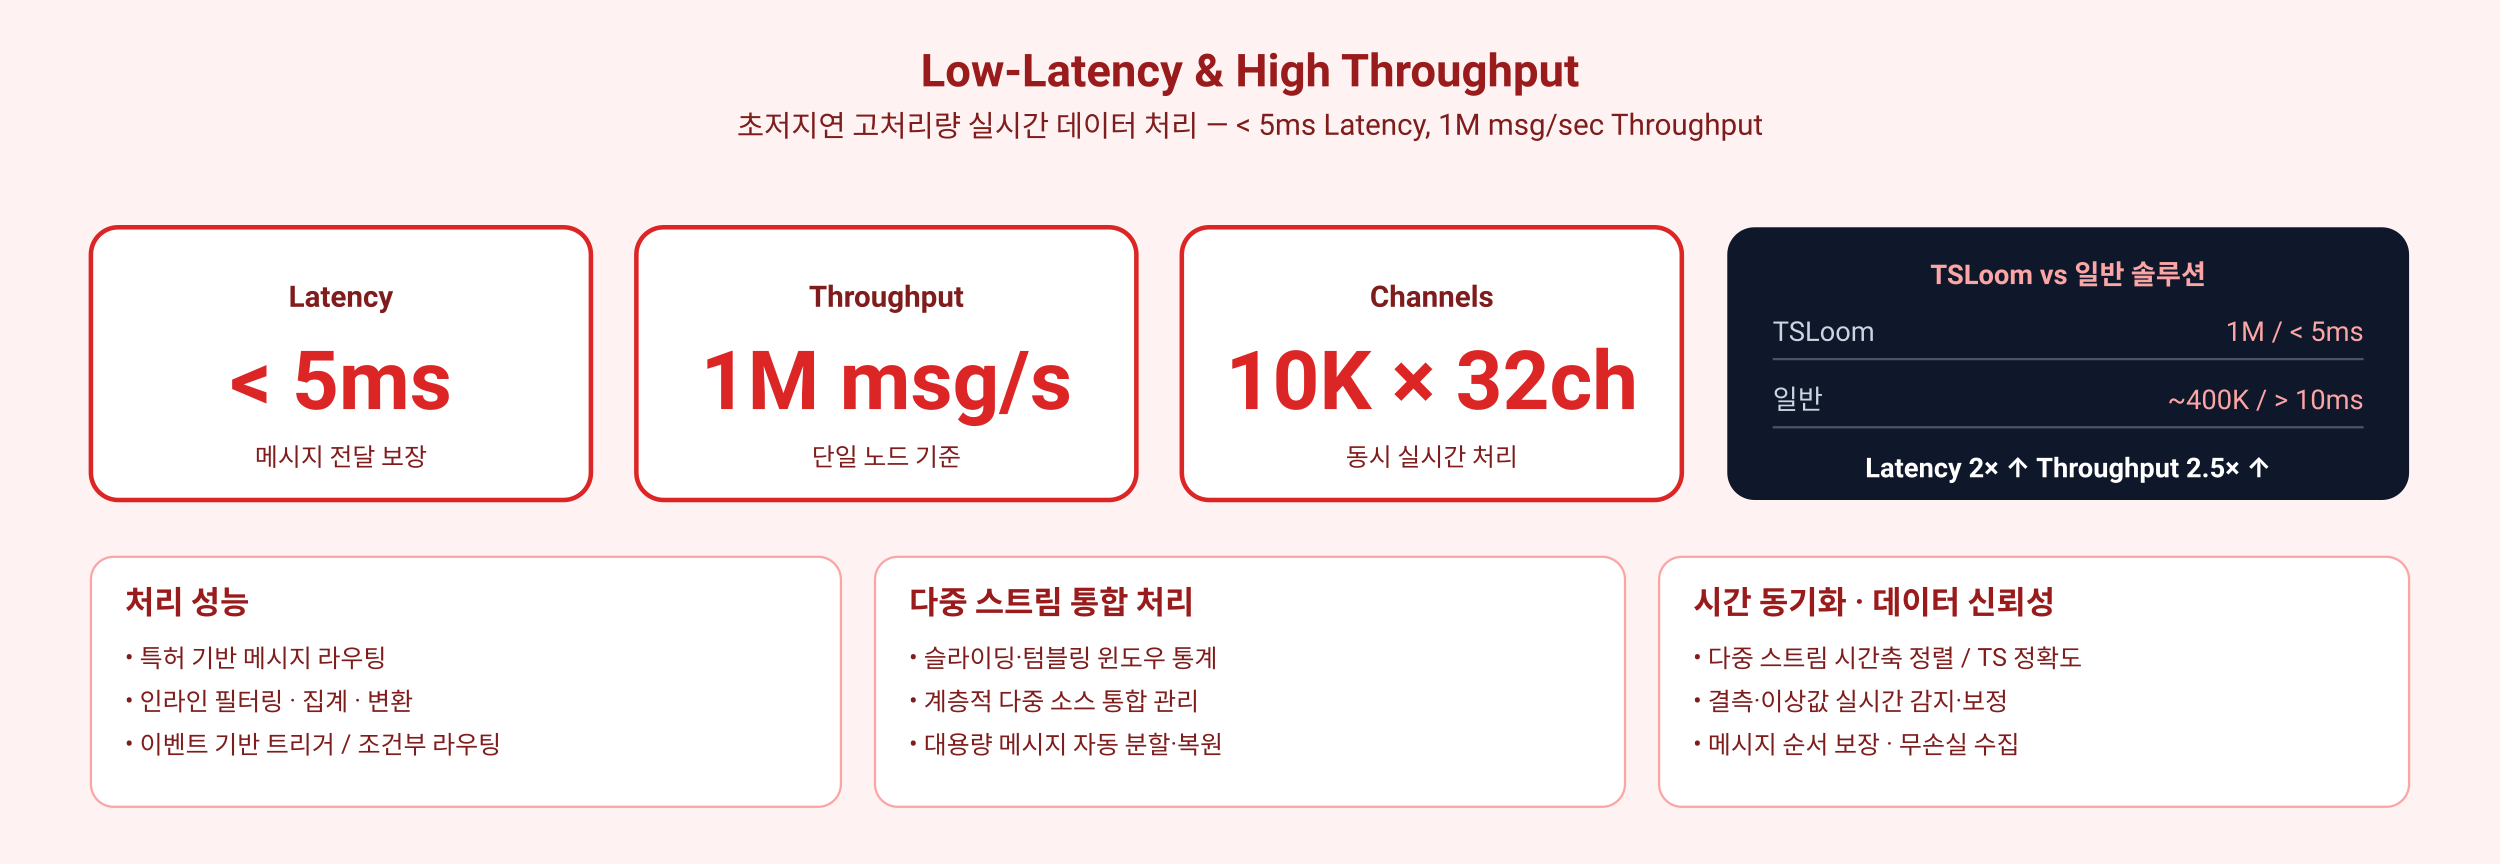
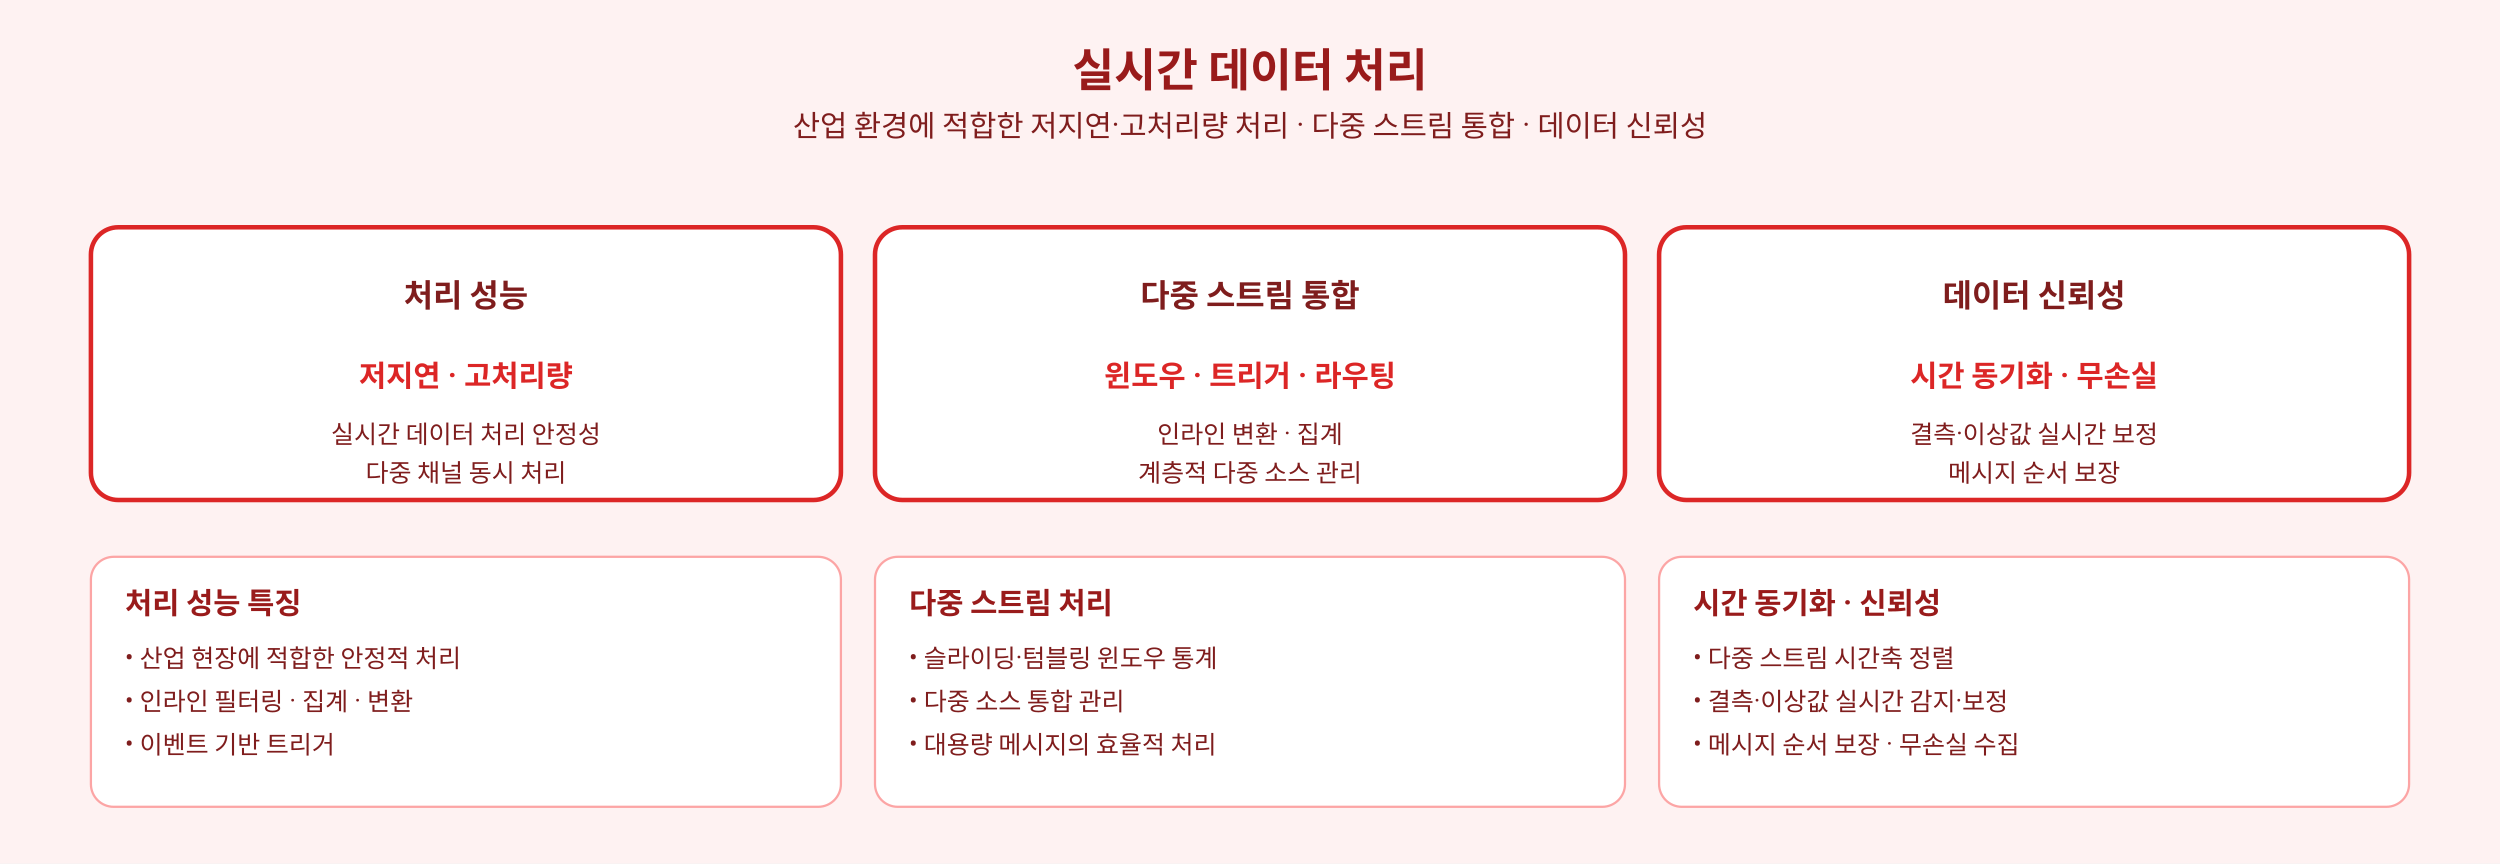
<svg xmlns="http://www.w3.org/2000/svg" viewBox="0 0 1100 380" font-family="-apple-system,BlinkMacSystemFont,'Segoe UI',Roboto,sans-serif">
  <rect width="1100" height="380" fill="#fef2f2" />
-   <text x="550" y="38" text-anchor="middle" font-size="20" font-weight="700" fill="#991b1b">Low-Latency &amp; High Throughput</text>
-   <text x="550" y="60" text-anchor="middle" font-size="13" fill="#7f1d1d">초저지연 고처리량 실시간 데이터 처리 — &lt; 5ms Latency, 1M msg/sec Throughput</text>
+   <text x="550" y="38" text-anchor="middle" font-size="20" font-weight="700" fill="#991b1b">실시간 데이터 처리</text>
+   <text x="550" y="60" text-anchor="middle" font-size="13" fill="#7f1d1d">산업 환경에 적합한 저지연·고처리량 처리 · 다중 스트림 통합 · 데이터 신뢰성</text>
  <g>
-     <rect x="40" y="100" width="220" height="120" rx="12" fill="#ffffff" stroke="#dc2626" stroke-width="2" />
-     <text x="150" y="135" text-anchor="middle" font-size="13" fill="#7f1d1d" font-weight="600">Latency</text>
-     <text x="150" y="180" text-anchor="middle" font-size="36" font-weight="700" fill="#dc2626">&lt; 5ms</text>
-     <text x="150" y="205" text-anchor="middle" font-size="11" fill="#7f1d1d">메시지 전달 보장</text>
-     <rect x="280" y="100" width="220" height="120" rx="12" fill="#ffffff" stroke="#dc2626" stroke-width="2" />
-     <text x="390" y="135" text-anchor="middle" font-size="13" fill="#7f1d1d" font-weight="600">Throughput</text>
-     <text x="390" y="180" text-anchor="middle" font-size="36" font-weight="700" fill="#dc2626">1M msg/s</text>
-     <text x="390" y="205" text-anchor="middle" font-size="11" fill="#7f1d1d">단일 노드 기준</text>
-     <rect x="520" y="100" width="220" height="120" rx="12" fill="#ffffff" stroke="#dc2626" stroke-width="2" />
-     <text x="630" y="135" text-anchor="middle" font-size="13" fill="#7f1d1d" font-weight="600">Channels</text>
-     <text x="630" y="180" text-anchor="middle" font-size="36" font-weight="700" fill="#dc2626">10K × 32ch</text>
-     <text x="630" y="205" text-anchor="middle" font-size="11" fill="#7f1d1d">동시 실시간 처리</text>
+     <rect x="40" y="100" width="330" height="120" rx="12" fill="#ffffff" stroke="#dc2626" stroke-width="2" />
+     <text x="205" y="135" text-anchor="middle" font-size="14" fill="#7f1d1d" font-weight="700">처리 성능</text>
+     <text x="205" y="170" text-anchor="middle" font-size="13" fill="#dc2626" font-weight="600">저지연 · 고처리량</text>
+     <text x="205" y="195" text-anchor="middle" font-size="11" fill="#7f1d1d">실시간 데이터 처리 안정성</text>
+     <text x="205" y="212" text-anchor="middle" font-size="11" fill="#7f1d1d">다중 채널 동시 처리</text>
+     <rect x="385" y="100" width="330" height="120" rx="12" fill="#ffffff" stroke="#dc2626" stroke-width="2" />
+     <text x="550" y="135" text-anchor="middle" font-size="14" fill="#7f1d1d" font-weight="700">다중 스트림 통합</text>
+     <text x="550" y="170" text-anchor="middle" font-size="13" fill="#dc2626" font-weight="600">윈도우 · 트리거 · 라우팅</text>
+     <text x="550" y="195" text-anchor="middle" font-size="11" fill="#7f1d1d">인라인 변환 · 집계</text>
+     <text x="550" y="212" text-anchor="middle" font-size="11" fill="#7f1d1d">계층적 다중 소스 관리</text>
+     <rect x="730" y="100" width="330" height="120" rx="12" fill="#ffffff" stroke="#dc2626" stroke-width="2" />
+     <text x="895" y="135" text-anchor="middle" font-size="14" fill="#7f1d1d" font-weight="700">데이터 신뢰성</text>
+     <text x="895" y="170" text-anchor="middle" font-size="13" fill="#dc2626" font-weight="600">시간 동기화 · 무손실</text>
+     <text x="895" y="195" text-anchor="middle" font-size="11" fill="#7f1d1d">결측·이상값 실시간 보정</text>
+     <text x="895" y="212" text-anchor="middle" font-size="11" fill="#7f1d1d">메시지 순서 보장</text>
  </g>
-   <rect x="760" y="100" width="300" height="120" rx="12" fill="#0f172a" />
-   <text x="910" y="125" text-anchor="middle" font-size="12" font-weight="600" fill="#fca5a5">TSLoom vs 일반 솔루션</text>
-   <text x="780" y="150" font-size="12" fill="#cbd5e1">TSLoom</text>
-   <text x="1040" y="150" font-size="12" fill="#fca5a5" text-anchor="end">1M / &lt; 5ms</text>
-   <line x1="780" y1="158" x2="1040" y2="158" stroke="#475569" />
-   <text x="780" y="180" font-size="12" fill="#cbd5e1">일반</text>
-   <text x="1040" y="180" font-size="12" fill="#fca5a5" text-anchor="end">~400K / &gt; 10ms</text>
-   <line x1="780" y1="188" x2="1040" y2="188" stroke="#475569" />
-   <text x="910" y="210" text-anchor="middle" font-size="12" font-weight="700" fill="#ffffff">Latency 2× ↑   Throughput 2.5× ↑</text>
  <g>
    <rect x="40" y="245" width="330" height="110" rx="10" fill="#ffffff" stroke="#fca5a5" />
-     <text x="55" y="270" font-size="14" font-weight="700" fill="#991b1b">처리 성능</text>
-     <text x="55" y="293" font-size="11" fill="#7f1d1d">• 특허 기반 메시지 라우팅</text>
+     <text x="55" y="270" font-size="13" font-weight="700" fill="#991b1b">처리 성능 특징</text>
+     <text x="55" y="293" font-size="11" fill="#7f1d1d">• 산업 현장에 적합한 안정적 처리</text>
    <text x="55" y="312" font-size="11" fill="#7f1d1d">• 인라인 필터링 · 집계 · 변환</text>
-     <text x="55" y="331" font-size="11" fill="#7f1d1d">• 이벤트 기반 트리거 / 조건부 라우팅</text>
+     <text x="55" y="331" font-size="11" fill="#7f1d1d">• 이벤트 기반 트리거</text>
    <rect x="385" y="245" width="330" height="110" rx="10" fill="#ffffff" stroke="#fca5a5" />
-     <text x="400" y="270" font-size="14" font-weight="700" fill="#991b1b">다중 스트림 통합 처리</text>
+     <text x="400" y="270" font-size="13" font-weight="700" fill="#991b1b">다중 스트림 처리</text>
    <text x="400" y="293" font-size="11" fill="#7f1d1d">• 슬라이딩·텀블링 윈도우 통계</text>
-     <text x="400" y="312" font-size="11" fill="#7f1d1d">• 계층적 다중 소스 통합 관리</text>
-     <text x="400" y="331" font-size="11" fill="#7f1d1d">• 대용량 메시지 자동 분할·복원</text>
+     <text x="400" y="312" font-size="11" fill="#7f1d1d">• 다중 소스 통합 관리</text>
+     <text x="400" y="331" font-size="11" fill="#7f1d1d">• 대용량 메시지의 효율적 처리</text>
    <rect x="730" y="245" width="330" height="110" rx="10" fill="#ffffff" stroke="#fca5a5" />
-     <text x="745" y="270" font-size="14" font-weight="700" fill="#991b1b">시간 동기화 · 데이터 신뢰성</text>
-     <text x="745" y="293" font-size="11" fill="#7f1d1d">• 다중 스트림 시간축 정렬 / TS 정확도</text>
+     <text x="745" y="270" font-size="13" font-weight="700" fill="#991b1b">시간 동기화 · 신뢰성</text>
+     <text x="745" y="293" font-size="11" fill="#7f1d1d">• 다중 스트림 시간축 정렬</text>
    <text x="745" y="312" font-size="11" fill="#7f1d1d">• 결측·이상값 실시간 감지·보정</text>
    <text x="745" y="331" font-size="11" fill="#7f1d1d">• 메시지 순서 보장 · 무손실 수집</text>
  </g>
</svg>
